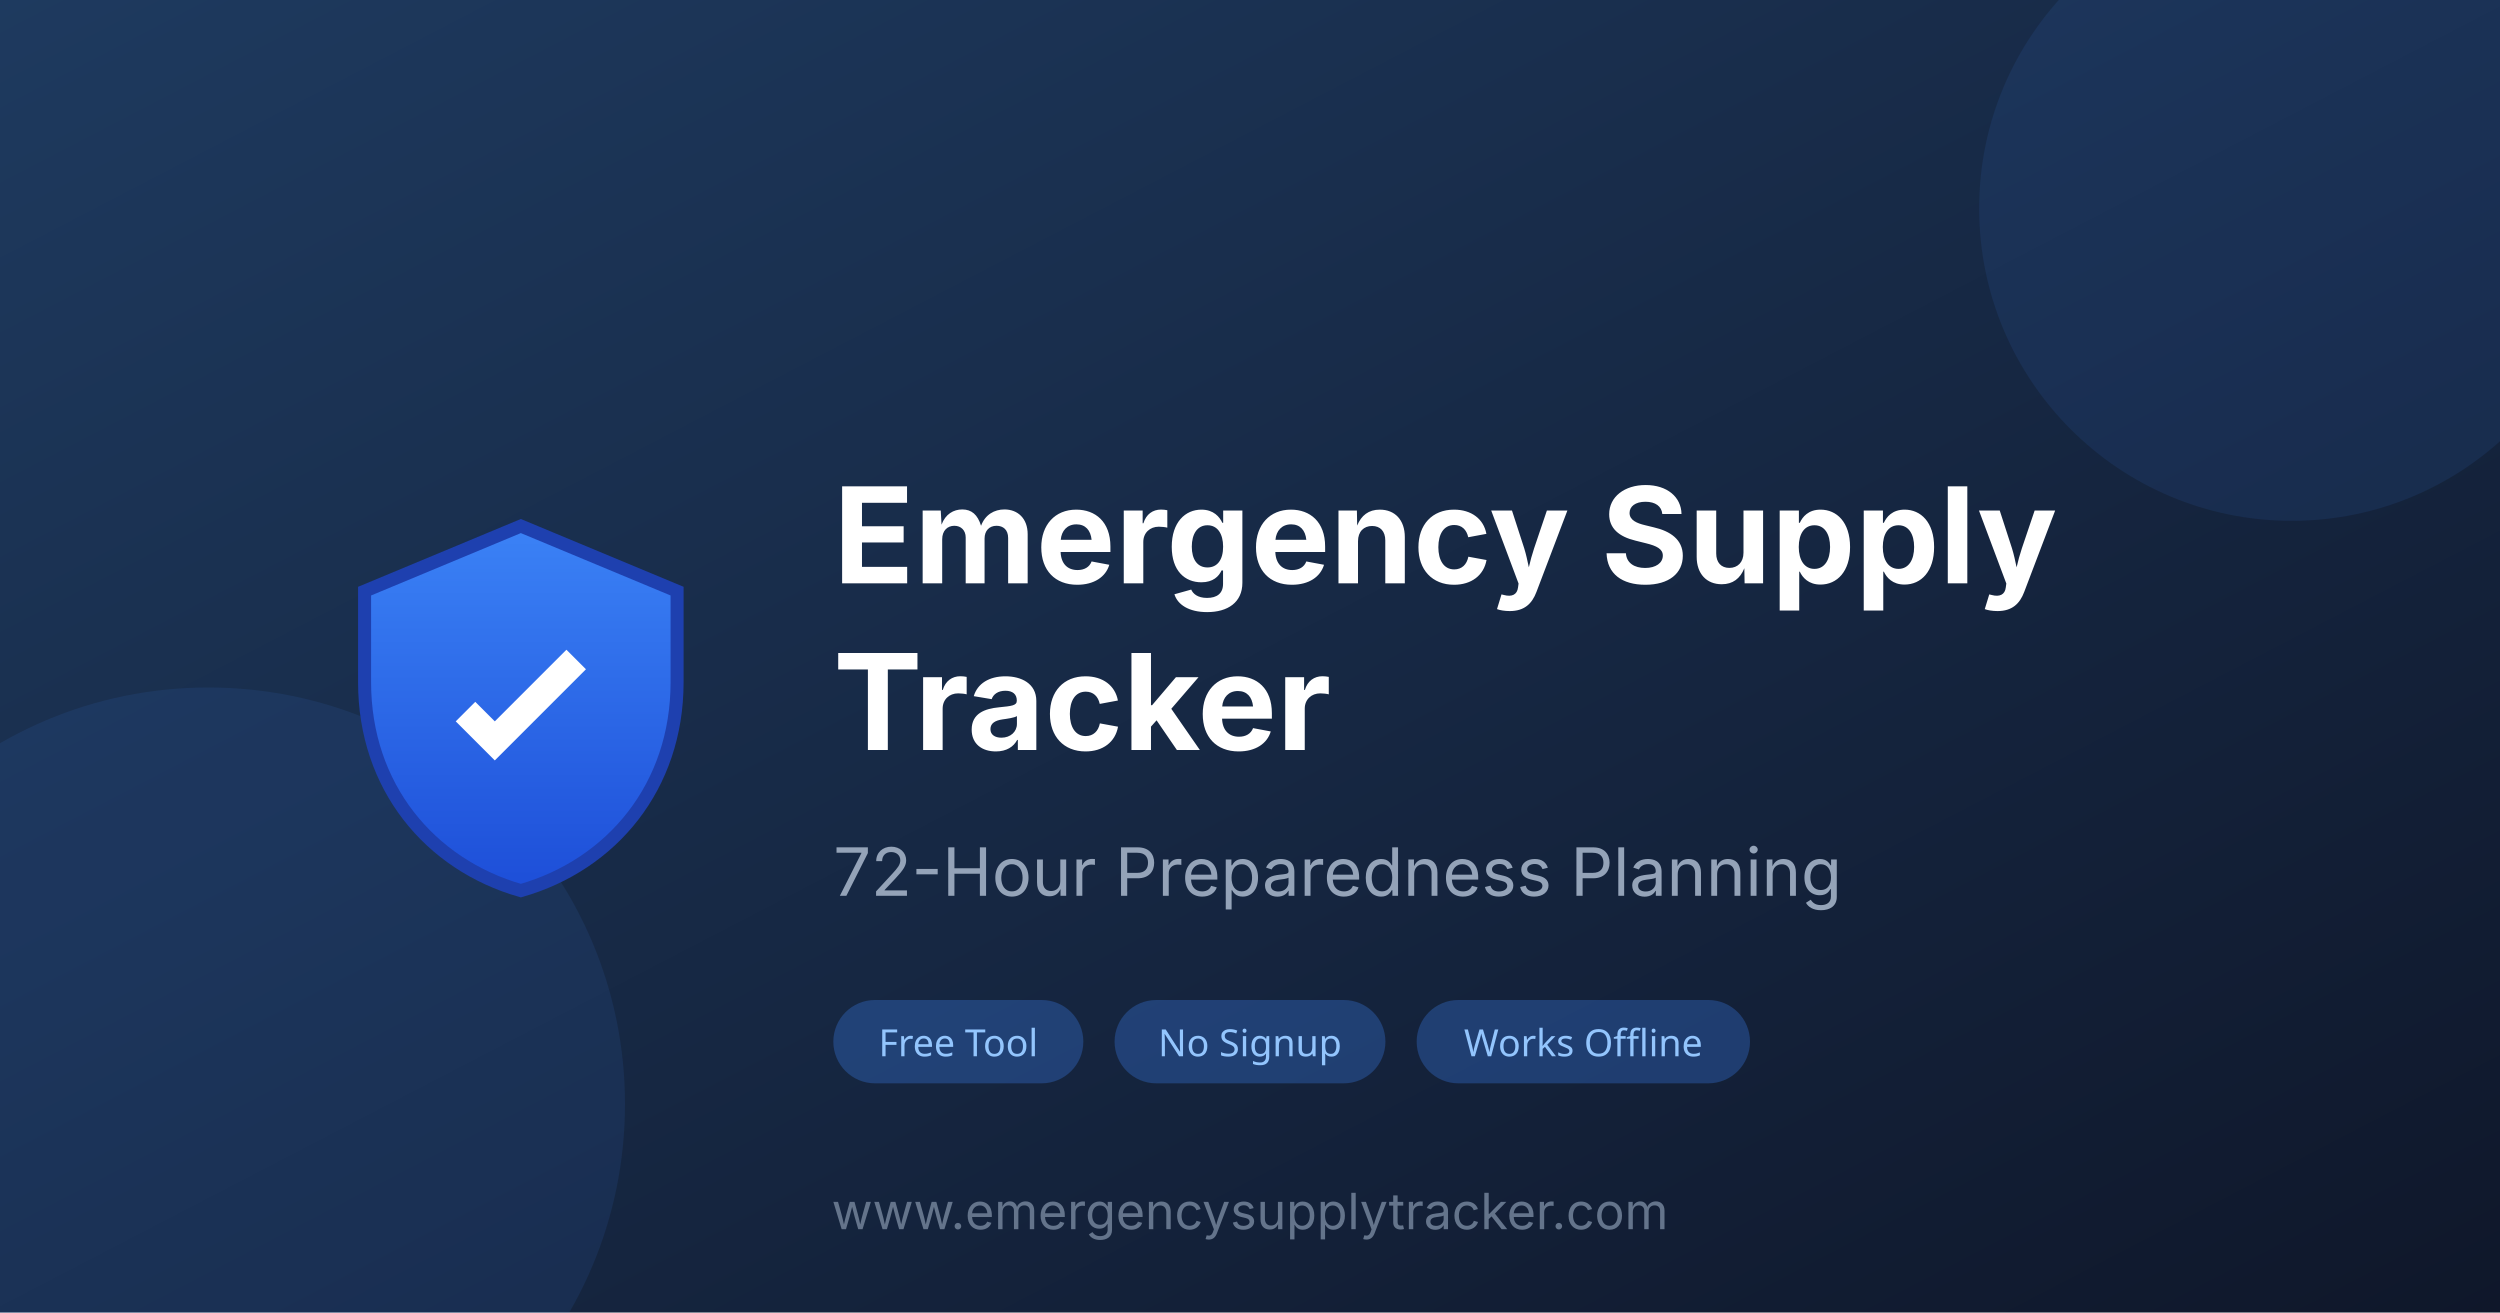
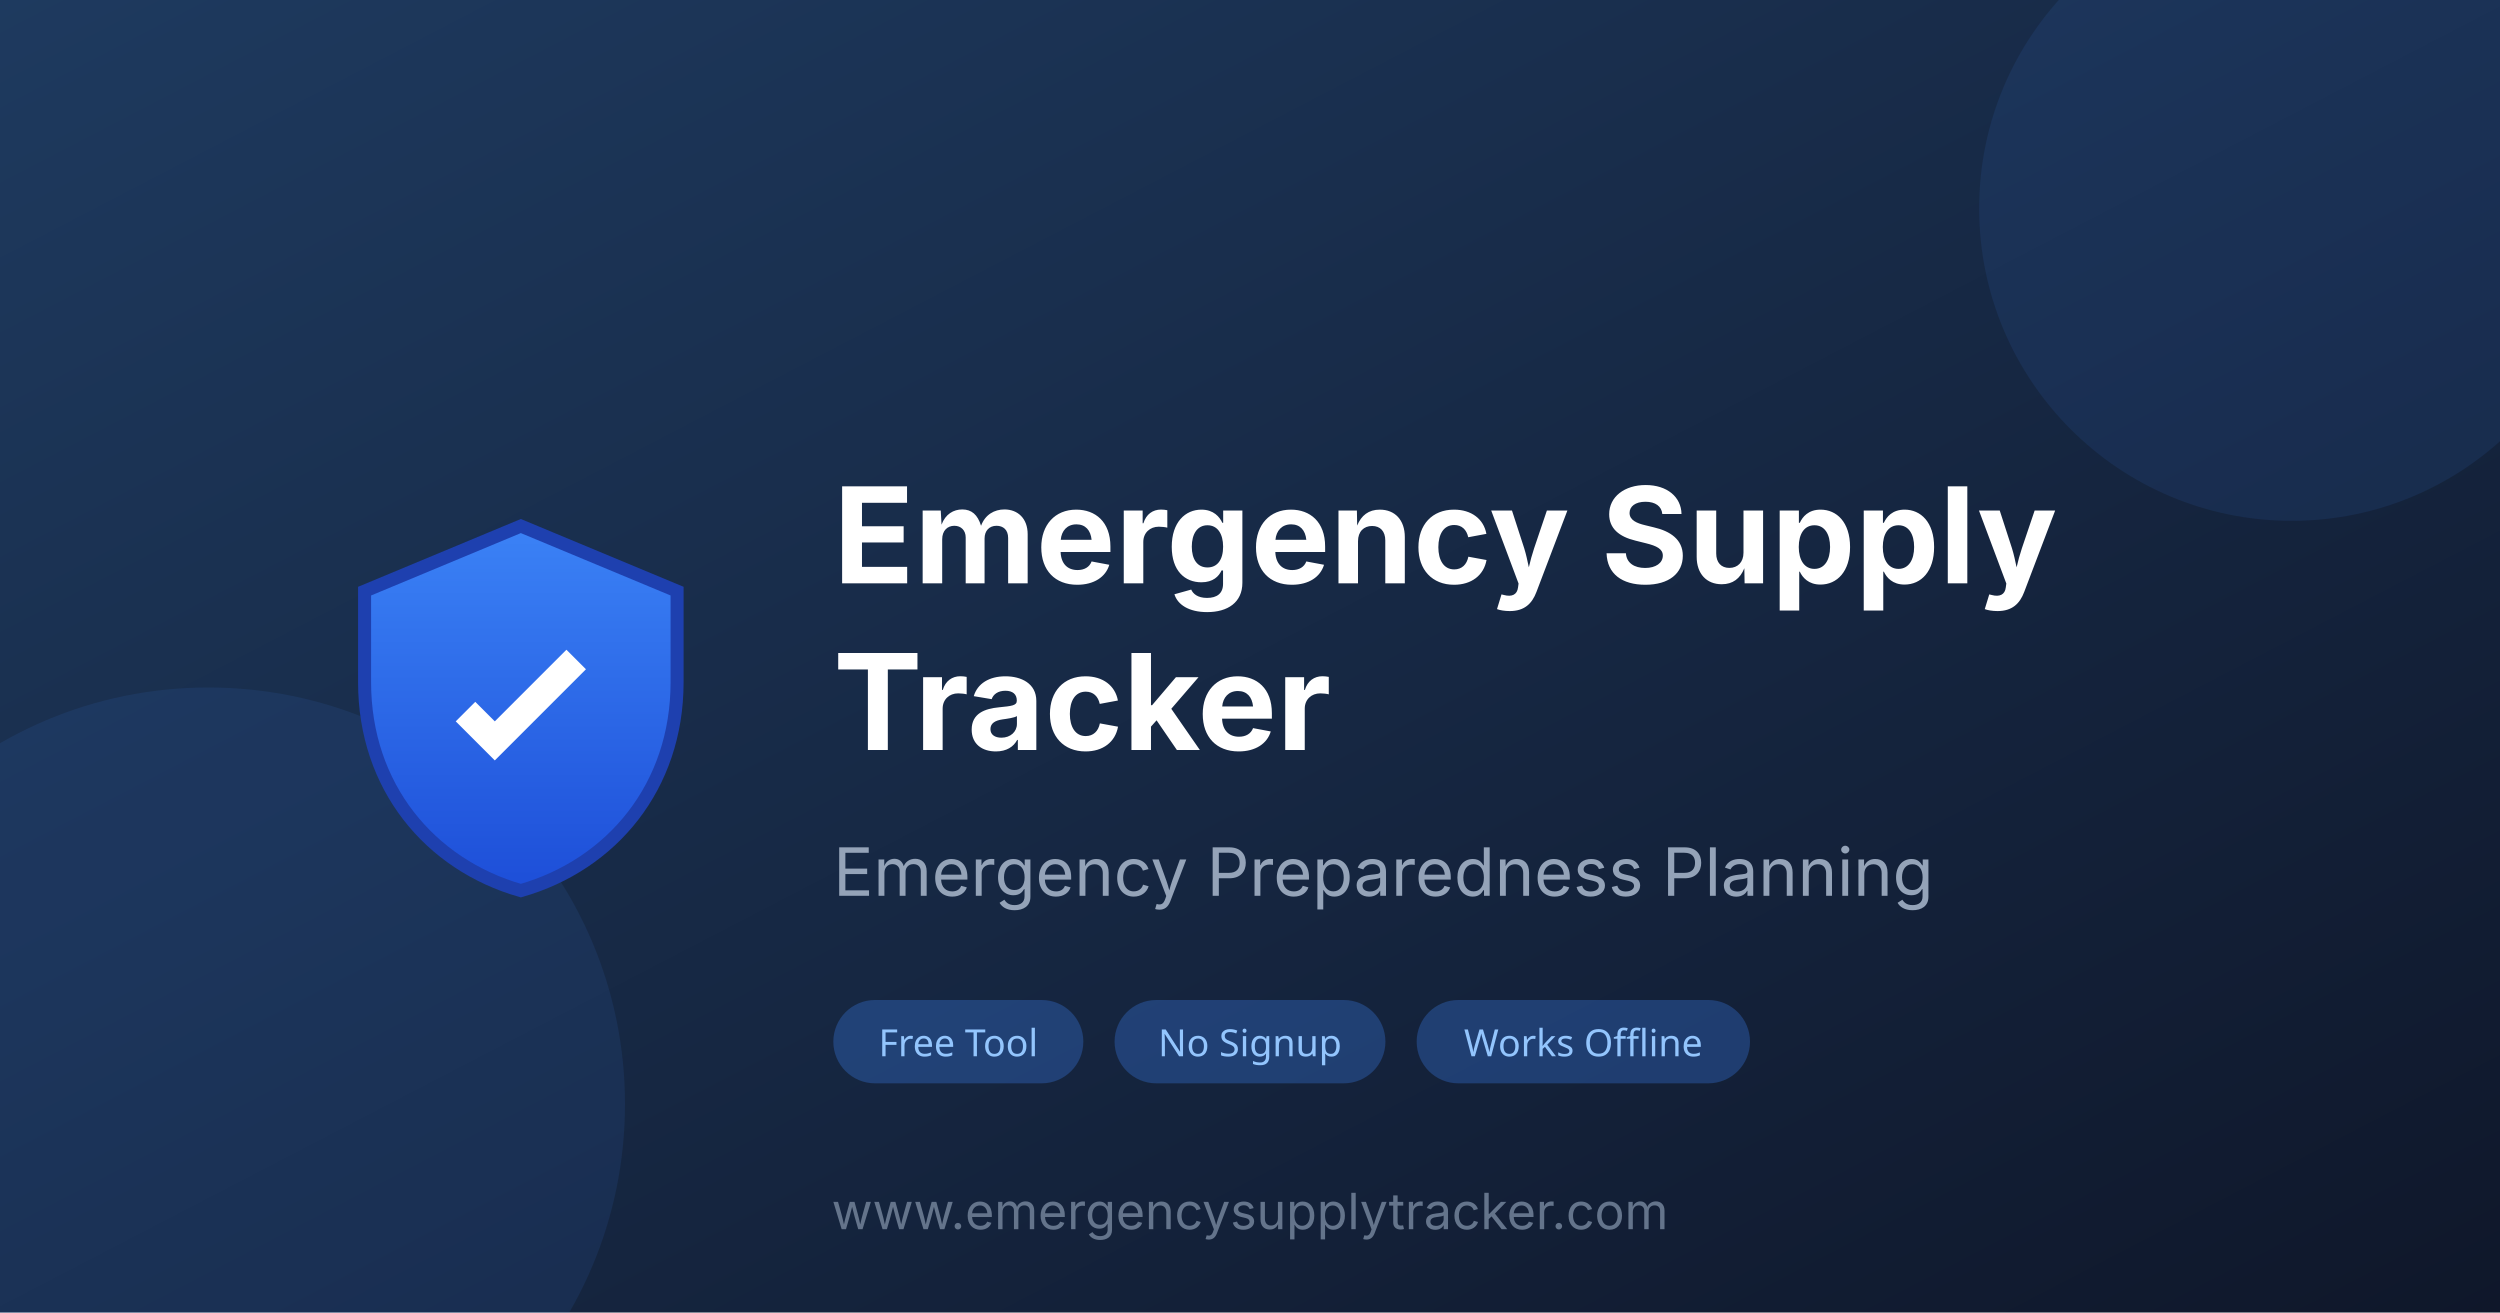
<svg xmlns="http://www.w3.org/2000/svg" viewBox="0 0 1200 630" width="1200" height="630">
  <defs>
    <linearGradient id="bgGradient" x1="0%" y1="0%" x2="100%" y2="100%">
      <stop offset="0%" style="stop-color:#1e3a5f" />
      <stop offset="100%" style="stop-color:#0f172a" />
    </linearGradient>
    <linearGradient id="shieldGradient" x1="0%" y1="0%" x2="0%" y2="100%">
      <stop offset="0%" style="stop-color:#3b82f6" />
      <stop offset="100%" style="stop-color:#1d4ed8" />
    </linearGradient>
  </defs>
  <rect width="1200" height="630" fill="url(#bgGradient)" />
  <circle cx="100" cy="530" r="200" fill="#3b82f6" opacity="0.1" />
  <circle cx="1100" cy="100" r="150" fill="#3b82f6" opacity="0.1" />
  <g transform="translate(150, 240) scale(6.25)">
    <path d="M16 2 L4 7 L4 14 C4 22 9 28 16 30 C23 28 28 22 28 14 L28 7 Z" fill="url(#shieldGradient)" stroke="#1e40af" stroke-width="1" />
    <path d="M14 20 L11 17 L12.5 15.5 L14 17 L19.5 11.5 L21 13 Z" fill="white" />
  </g>
  <text x="400" y="280" font-family="system-ui, -apple-system, sans-serif" font-size="64" font-weight="bold" fill="white">
    Emergency Supply
  </text>
  <text x="400" y="360" font-family="system-ui, -apple-system, sans-serif" font-size="64" font-weight="bold" fill="white">
    Tracker
  </text>
  <text x="400" y="430" font-family="system-ui, -apple-system, sans-serif" font-size="32" fill="#94a3b8">
-     72-Hour Preparedness Planning
+     Emergency Preparedness Planning
  </text>
  <g transform="translate(400, 480)">
    <rect x="0" y="0" width="120" height="40" rx="20" fill="#3b82f6" opacity="0.3" />
    <text x="60" y="27" font-family="system-ui, sans-serif" font-size="18" fill="#93c5fd" text-anchor="middle">Free Tool</text>
    <rect x="135" y="0" width="130" height="40" rx="20" fill="#3b82f6" opacity="0.3" />
    <text x="200" y="27" font-family="system-ui, sans-serif" font-size="18" fill="#93c5fd" text-anchor="middle">No Signup</text>
    <rect x="280" y="0" width="160" height="40" rx="20" fill="#3b82f6" opacity="0.3" />
    <text x="360" y="27" font-family="system-ui, sans-serif" font-size="18" fill="#93c5fd" text-anchor="middle">Works Offline</text>
  </g>
  <text x="600" y="590" font-family="system-ui, -apple-system, sans-serif" font-size="24" fill="#64748b" text-anchor="middle">
    www.emergencysupplytracker.com
  </text>
</svg>
